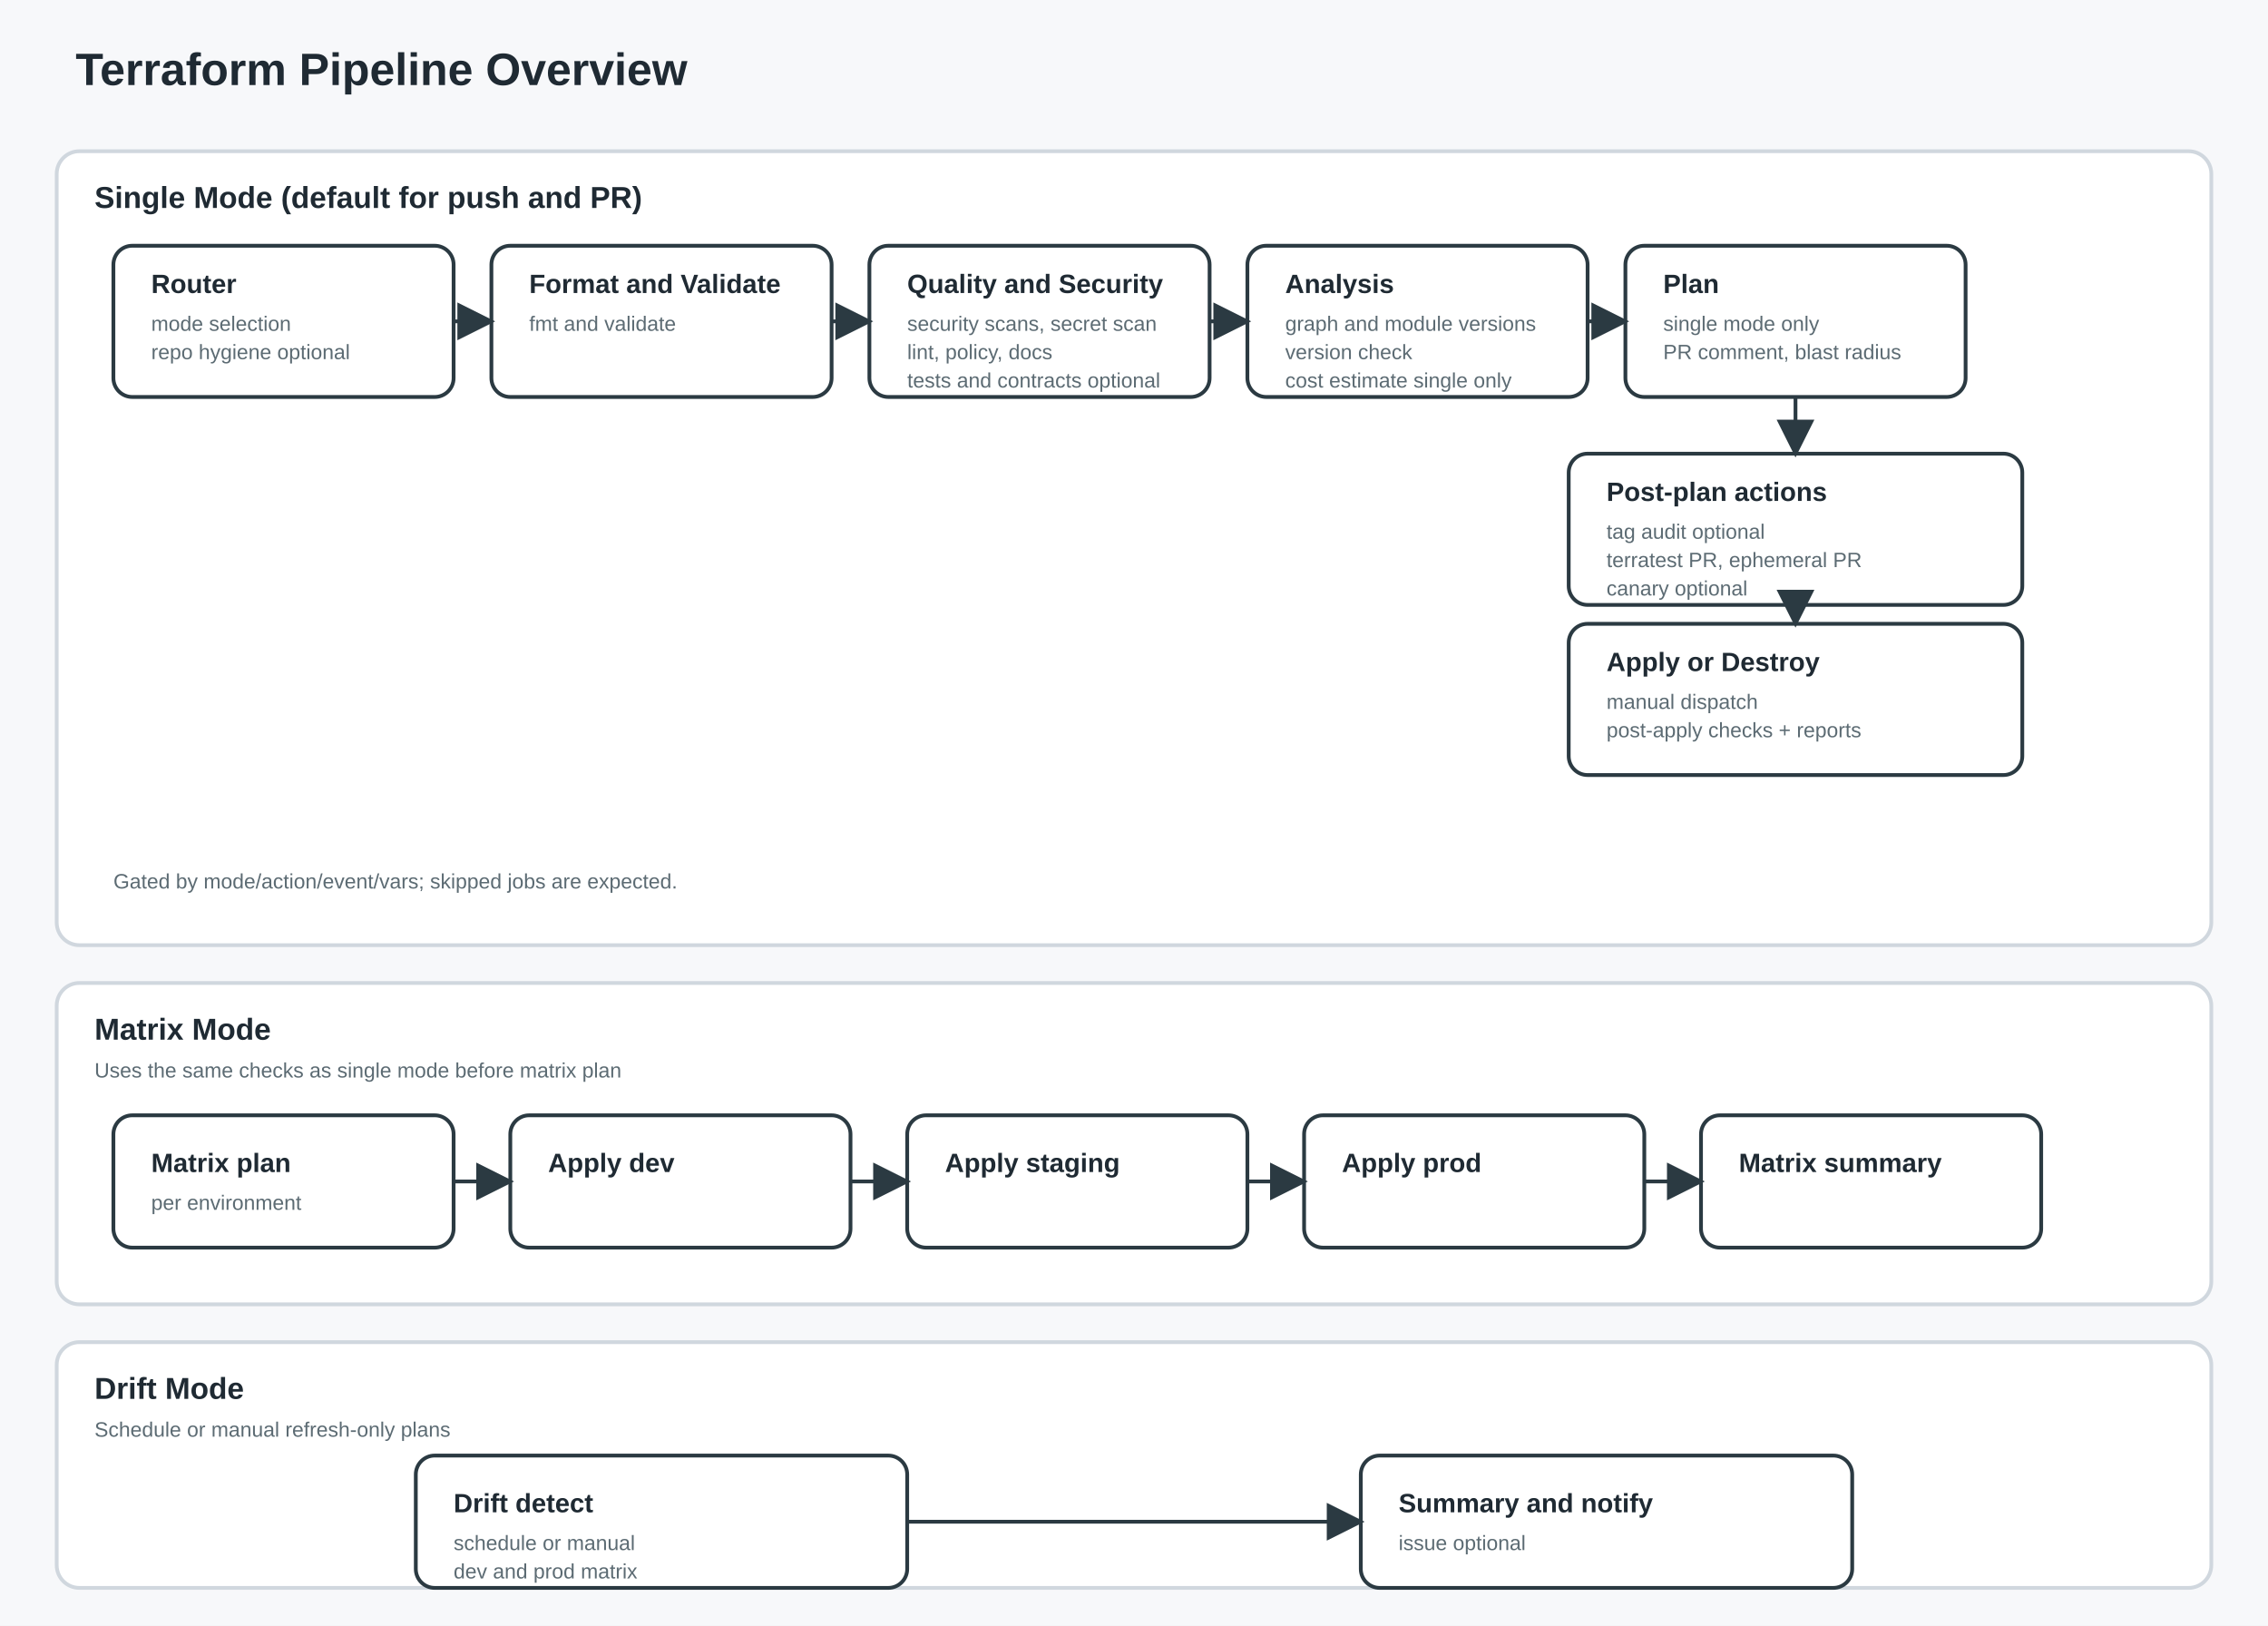
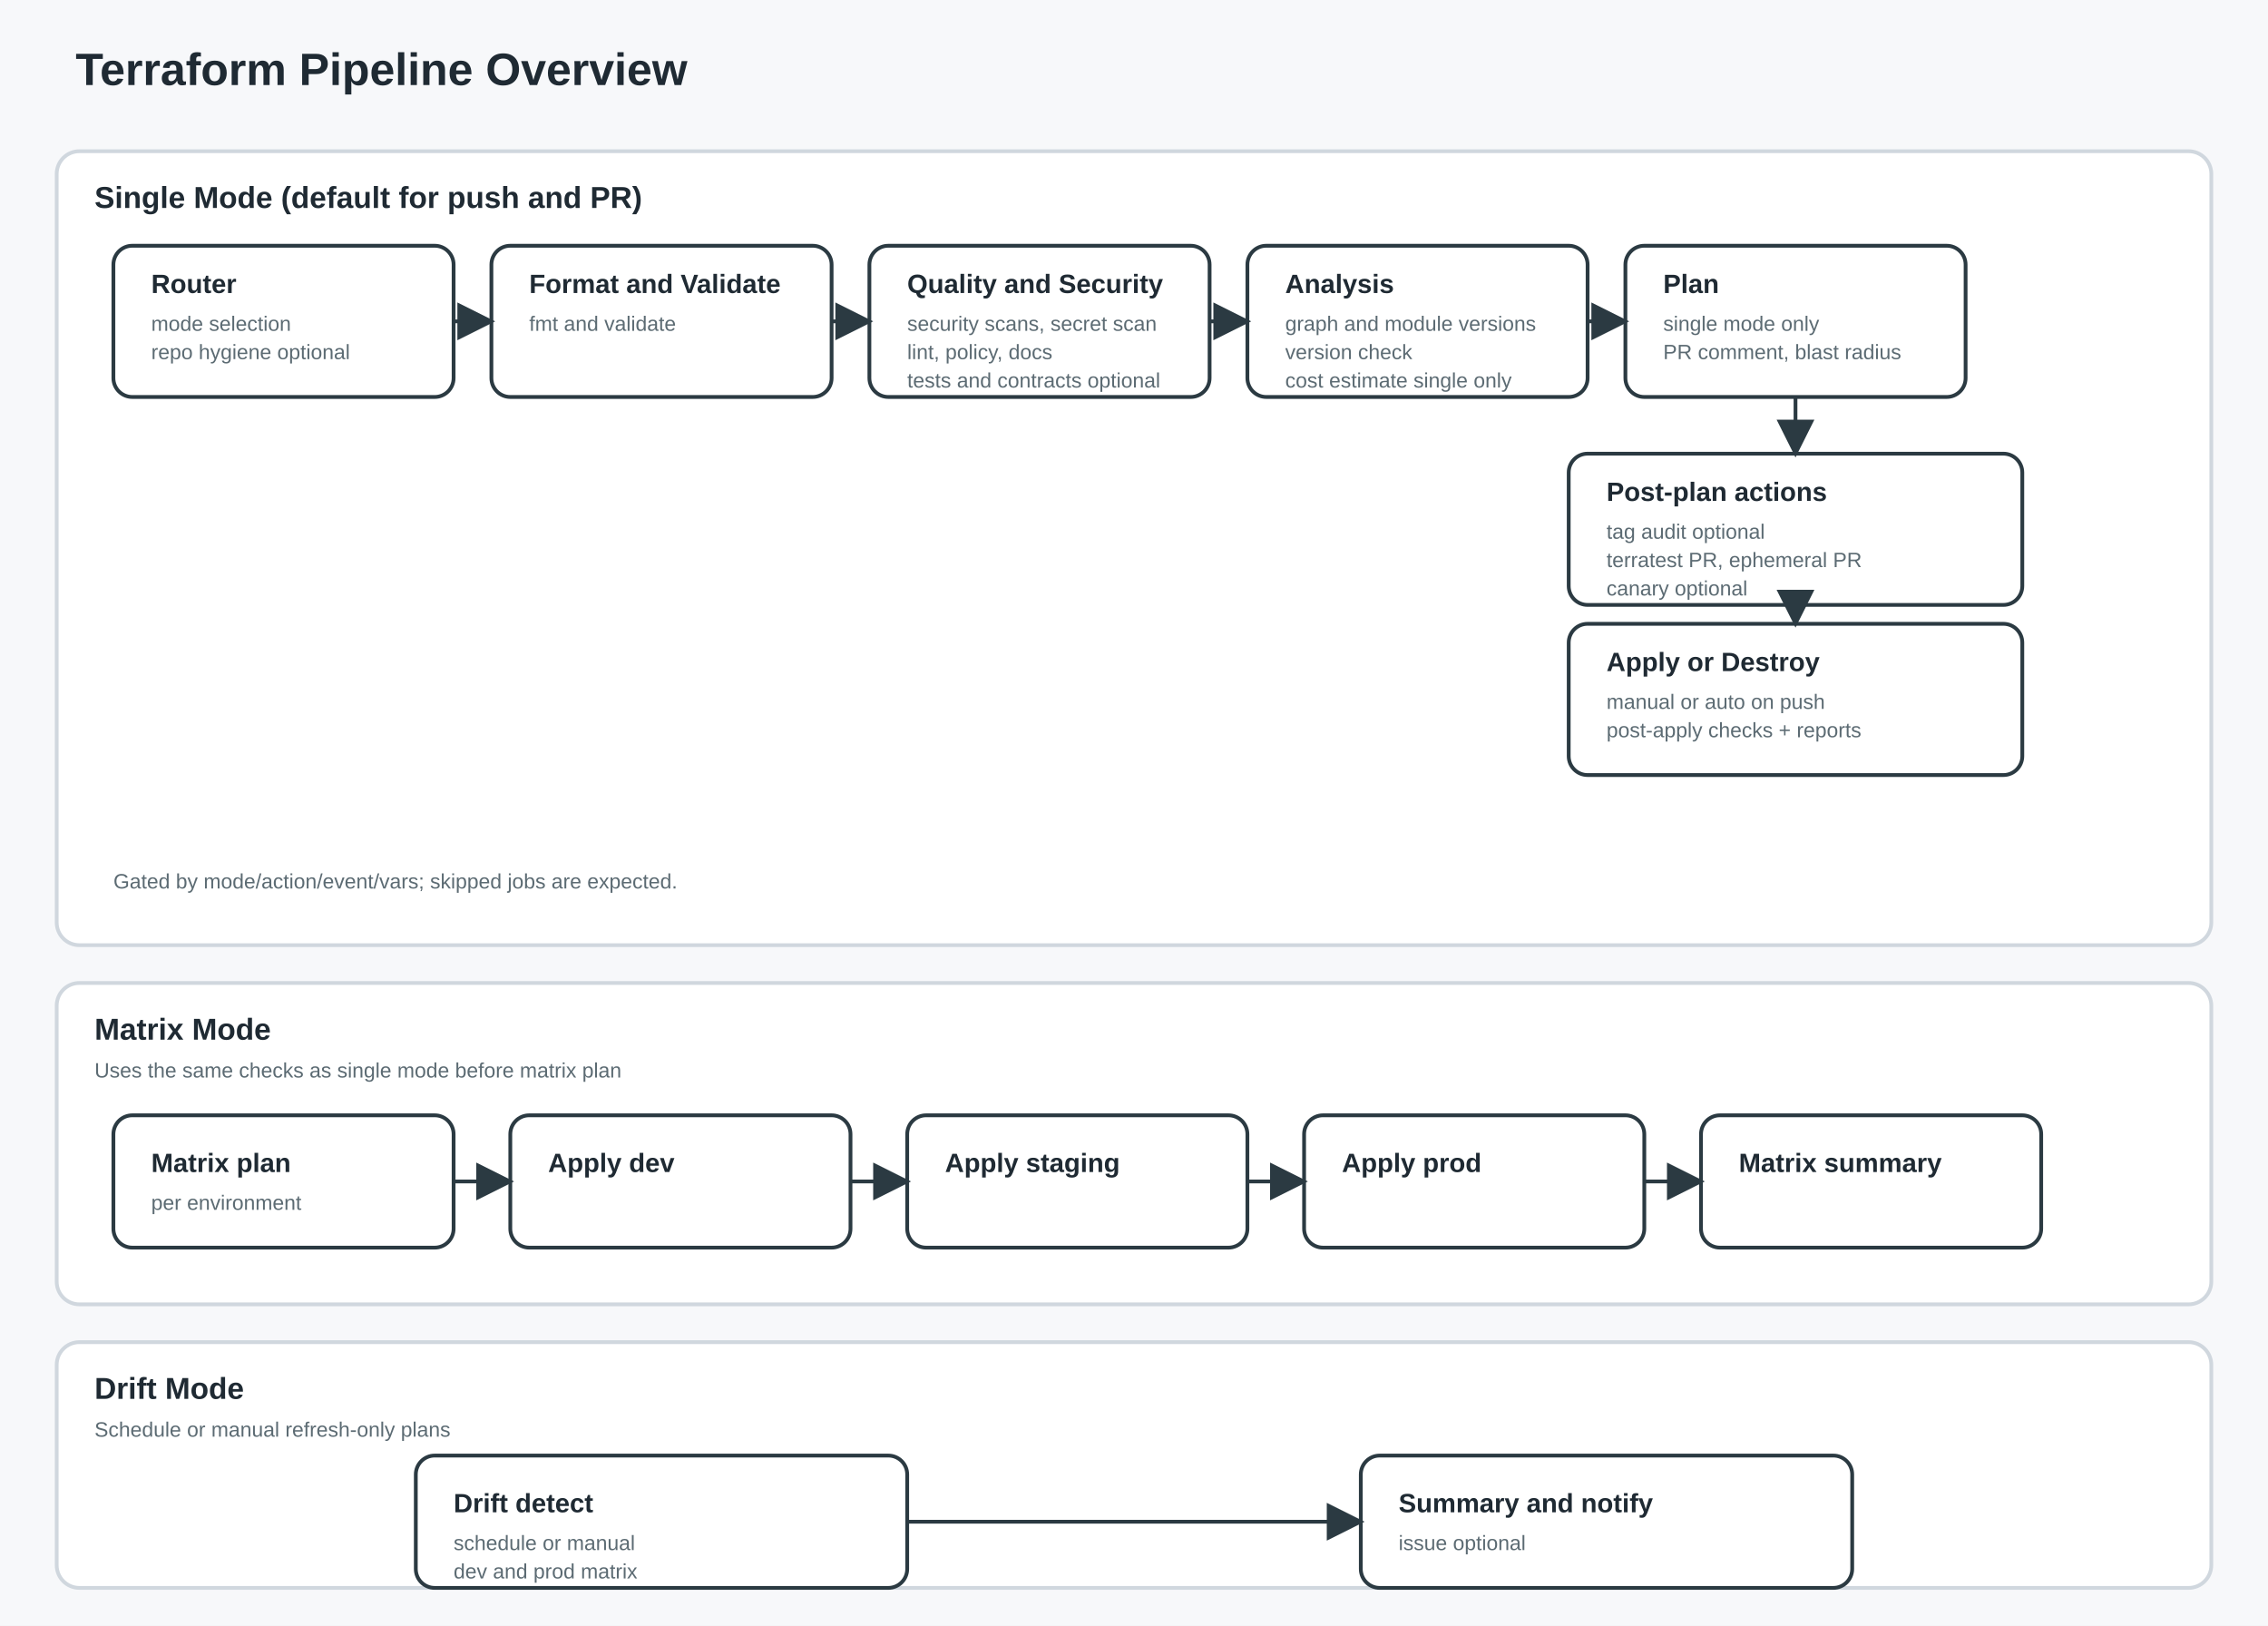
<svg xmlns="http://www.w3.org/2000/svg" width="1200" height="860" viewBox="0 0 1200 860">
  <defs>
    <marker id="arrow" markerWidth="10" markerHeight="10" refX="9" refY="5" orient="auto" markerUnits="strokeWidth">
      <path d="M 0 0 L 10 5 L 0 10 z" fill="#2b3a42" />
    </marker>
    <style>
      .bg { fill: #f7f8fa; }
      .section { fill: #ffffff; stroke: #d0d7de; stroke-width: 2; rx: 12; }
      .title { font: 700 24px 'Segoe UI', Arial, sans-serif; fill: #1f2a33; }
      .section-title { font: 700 16px 'Segoe UI', Arial, sans-serif; fill: #1f2a33; }
      .box { fill: #ffffff; stroke: #2b3a42; stroke-width: 2; rx: 10; }
      .label { font: 600 14px 'Segoe UI', Arial, sans-serif; fill: #1f2a33; }
      .sub { font: 11px 'Segoe UI', Arial, sans-serif; fill: #5c6b73; }
      .line { stroke: #2b3a42; stroke-width: 2; marker-end: url(#arrow); }
    </style>
  </defs>
  <rect class="bg" x="0" y="0" width="1200" height="860" />
  <text class="title" x="40" y="45">Terraform Pipeline Overview</text>
  <rect class="section" x="30" y="80" width="1140" height="420" />
  <text class="section-title" x="50" y="110">Single Mode (default for push and PR)</text>
  <rect class="box" x="60" y="130" width="180" height="80" />
  <text class="label" x="80" y="155">Router</text>
  <text class="sub" x="80" y="175">mode selection</text>
  <text class="sub" x="80" y="190">repo hygiene optional</text>
  <rect class="box" x="260" y="130" width="180" height="80" />
  <text class="label" x="280" y="155">Format and Validate</text>
  <text class="sub" x="280" y="175">fmt and validate</text>
  <rect class="box" x="460" y="130" width="180" height="80" />
  <text class="label" x="480" y="155">Quality and Security</text>
  <text class="sub" x="480" y="175">security scans, secret scan</text>
  <text class="sub" x="480" y="190">lint, policy, docs</text>
  <text class="sub" x="480" y="205">tests and contracts optional</text>
  <rect class="box" x="660" y="130" width="180" height="80" />
  <text class="label" x="680" y="155">Analysis</text>
  <text class="sub" x="680" y="175">graph and module versions</text>
  <text class="sub" x="680" y="190">version check</text>
  <text class="sub" x="680" y="205">cost estimate single only</text>
  <rect class="box" x="860" y="130" width="180" height="80" />
  <text class="label" x="880" y="155">Plan</text>
  <text class="sub" x="880" y="175">single mode only</text>
  <text class="sub" x="880" y="190">PR comment, blast radius</text>
  <rect class="box" x="830" y="240" width="240" height="80" />
  <text class="label" x="850" y="265">Post-plan actions</text>
  <text class="sub" x="850" y="285">tag audit optional</text>
  <text class="sub" x="850" y="300">terratest PR, ephemeral PR</text>
  <text class="sub" x="850" y="315">canary optional</text>
  <rect class="box" x="830" y="330" width="240" height="80" />
  <text class="label" x="850" y="355">Apply or Destroy</text>
-   <text class="sub" x="850" y="375">manual dispatch</text>
+   <text class="sub" x="850" y="375">manual or auto on push</text>
  <text class="sub" x="850" y="390">post-apply checks + reports</text>
  <line class="line" x1="240" y1="170" x2="260" y2="170" />
  <line class="line" x1="440" y1="170" x2="460" y2="170" />
  <line class="line" x1="640" y1="170" x2="660" y2="170" />
  <line class="line" x1="840" y1="170" x2="860" y2="170" />
  <line class="line" x1="950" y1="210" x2="950" y2="240" />
  <line class="line" x1="950" y1="320" x2="950" y2="330" />
  <text class="sub" x="60" y="470">Gated by mode/action/event/vars; skipped jobs are expected.</text>
  <rect class="section" x="30" y="520" width="1140" height="170" />
  <text class="section-title" x="50" y="550">Matrix Mode</text>
  <text class="sub" x="50" y="570">Uses the same checks as single mode before matrix plan</text>
  <rect class="box" x="60" y="590" width="180" height="70" />
  <text class="label" x="80" y="620">Matrix plan</text>
  <text class="sub" x="80" y="640">per environment</text>
  <rect class="box" x="270" y="590" width="180" height="70" />
  <text class="label" x="290" y="620">Apply dev</text>
  <rect class="box" x="480" y="590" width="180" height="70" />
  <text class="label" x="500" y="620">Apply staging</text>
  <rect class="box" x="690" y="590" width="180" height="70" />
  <text class="label" x="710" y="620">Apply prod</text>
  <rect class="box" x="900" y="590" width="180" height="70" />
  <text class="label" x="920" y="620">Matrix summary</text>
  <line class="line" x1="240" y1="625" x2="270" y2="625" />
  <line class="line" x1="450" y1="625" x2="480" y2="625" />
  <line class="line" x1="660" y1="625" x2="690" y2="625" />
  <line class="line" x1="870" y1="625" x2="900" y2="625" />
  <rect class="section" x="30" y="710" width="1140" height="130" />
  <text class="section-title" x="50" y="740">Drift Mode</text>
  <text class="sub" x="50" y="760">Schedule or manual refresh-only plans</text>
  <rect class="box" x="220" y="770" width="260" height="70" />
  <text class="label" x="240" y="800">Drift detect</text>
  <text class="sub" x="240" y="820">schedule or manual</text>
  <text class="sub" x="240" y="835">dev and prod matrix</text>
  <rect class="box" x="720" y="770" width="260" height="70" />
  <text class="label" x="740" y="800">Summary and notify</text>
  <text class="sub" x="740" y="820">issue optional</text>
  <line class="line" x1="480" y1="805" x2="720" y2="805" />
</svg>
